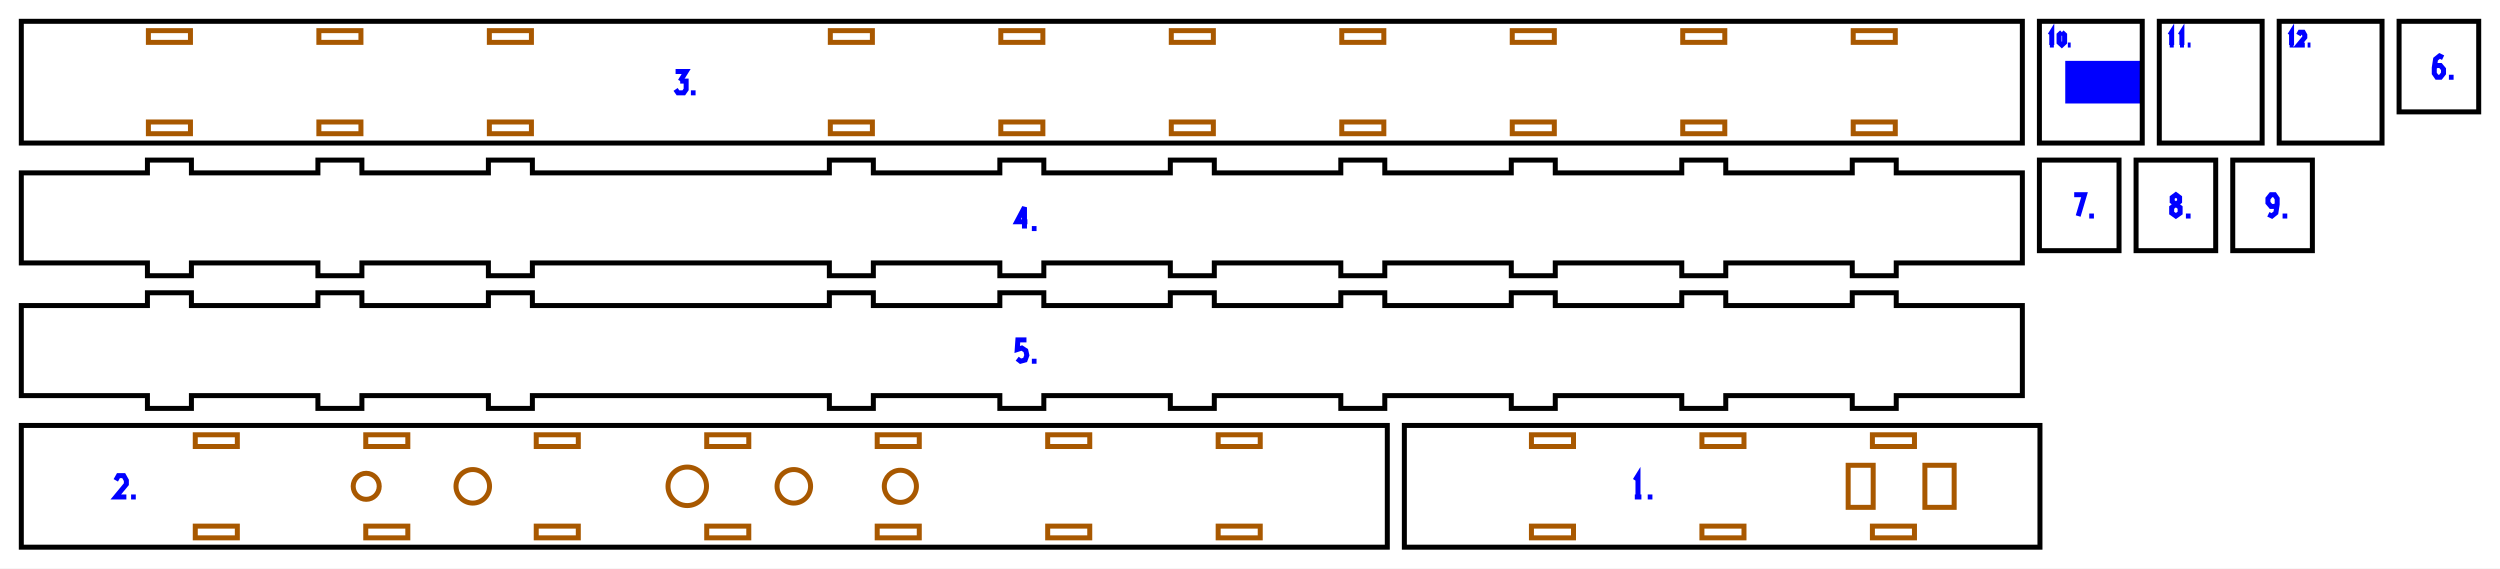
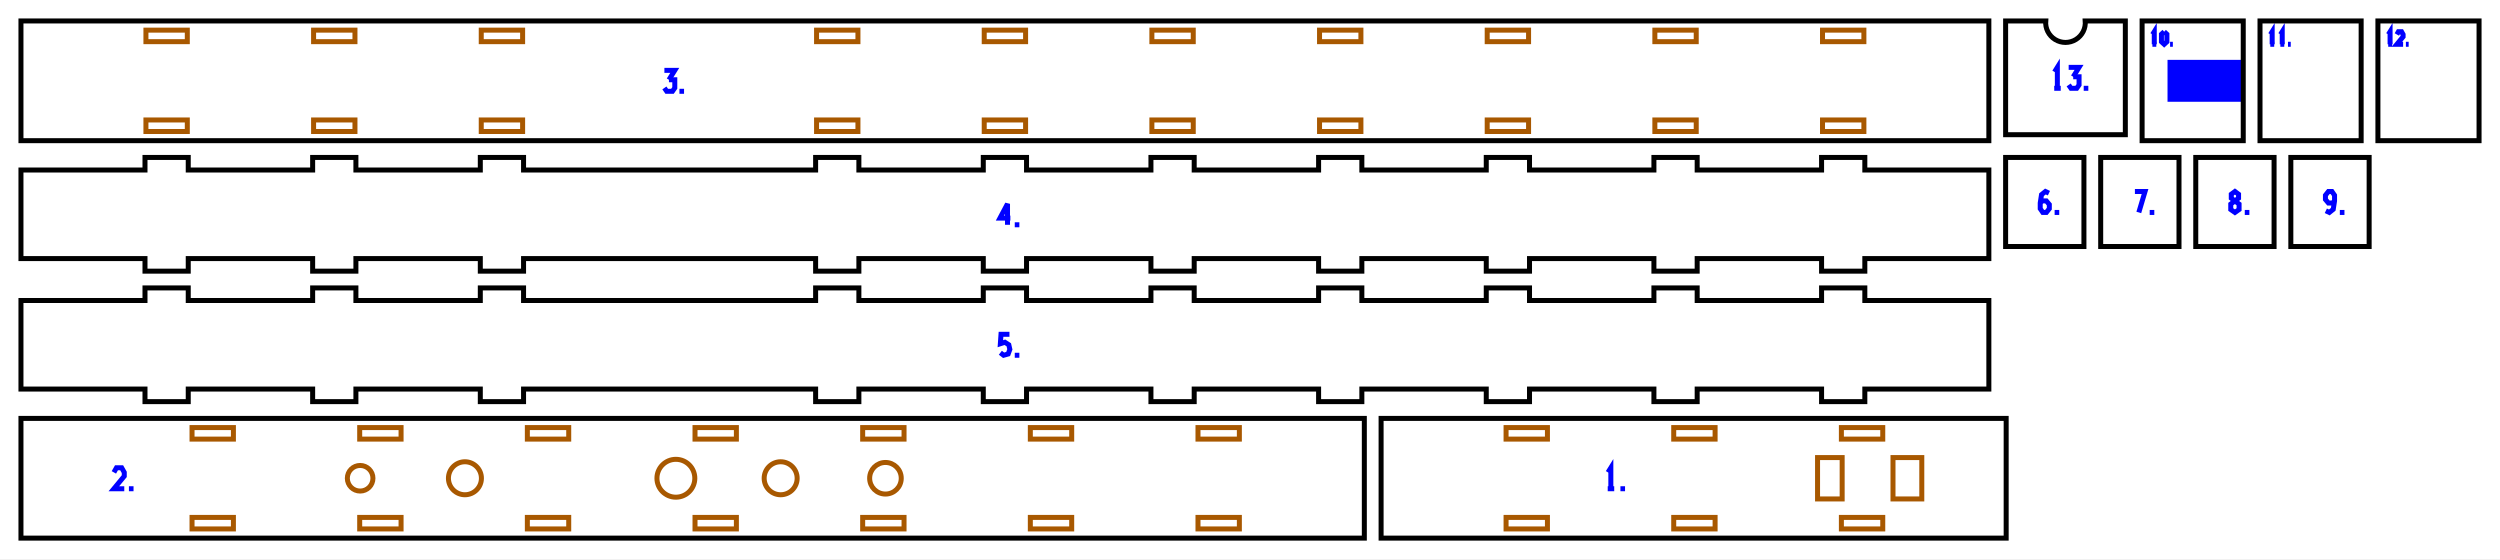
- <svg xmlns="http://www.w3.org/2000/svg" width="586.57mm" height="133.38mm" viewBox="0 0 586.57 133.38">
-   <rect x="0.0" y="0.0" width="586.57" height="133.38" fill="#ffffff" />
-   <g fill="none" stroke="#0000ff" stroke-width="1.173">
+ <svg xmlns="http://www.w3.org/2000/svg" width="596.45mm" height="133.38mm" viewBox="0 0 596.45 133.38">
+   <rect x="0.0" y="0.0" width="596.45" height="133.38" fill="#ffffff" />
+   <g fill="none" stroke="#0000ff" stroke-width="1.193">
    <path d="M 158.511,16.781 L 160.991,16.781 L 159.596,19.031" />
    <path d="M 159.596,19.031 L 160.991,19.031 L 160.991,20.981 L 160.433,21.781 L 159.069,21.781 L 158.511,20.981" />
    <path d="M 162.101,21.781 L 163.201,21.781" />
-     <path d="M 480.994,8.225 L 481.403,7.565 L 481.403,10.565" />
-     <path d="M 480.957,10.565 L 481.887,10.565" />
-     <path d="M 483.766,7.565 L 484.417,8.165 L 484.417,9.965 L 483.766,10.565 L 483.115,9.965 L 483.115,8.165 L 483.766,7.565" />
-     <path d="M 485.176,10.565 L 485.836,10.565" />
-     <path d="M 509.124,8.225 L 509.533,7.565 L 509.533,10.565" />
-     <path d="M 509.087,10.565 L 510.017,10.565" />
-     <path d="M 511.524,8.225 L 511.933,7.565 L 511.933,10.565" />
-     <path d="M 511.487,10.565 L 512.417,10.565" />
-     <path d="M 513.306,10.565 L 513.966,10.565" />
-     <path d="M 537.254,8.225 L 537.663,7.565 L 537.663,10.565" />
-     <path d="M 537.217,10.565 L 538.147,10.565" />
-     <path d="M 539.282,8.225 L 539.654,7.565 L 540.398,7.565 L 540.770,8.225 L 540.770,8.765 L 539.282,10.565 L 540.770,10.565" />
-     <path d="M 541.436,10.565 L 542.096,10.565" />
-     <path d="M 573.224,13.525 L 572.387,13.125 L 571.457,13.875 L 571.147,15.875 L 571.147,17.225 L 571.767,18.125 L 572.604,18.125 L 573.317,17.225 L 573.317,16.225 L 572.604,15.375 L 571.612,15.375 L 571.147,15.875" />
-     <path d="M 574.582,18.125 L 575.682,18.125" />
+     <path d="M 490.162,17.165 L 490.844,16.065 L 490.844,21.065" />
+     <path d="M 490.100,21.065 L 491.650,21.065" />
+     <path d="M 493.542,16.065 L 496.022,16.065 L 494.627,18.315" />
+     <path d="M 494.627,18.315 L 496.022,18.315 L 496.022,20.265 L 495.464,21.065 L 494.100,21.065 L 493.542,20.265" />
+     <path d="M 497.132,21.065 L 498.232,21.065" />
+     <path d="M 513.556,8.225 L 513.965,7.565 L 513.965,10.565" />
+     <path d="M 513.519,10.565 L 514.449,10.565" />
+     <path d="M 516.328,7.565 L 516.979,8.165 L 516.979,9.965 L 516.328,10.565 L 515.677,9.965 L 515.677,8.165 L 516.328,7.565" />
+     <path d="M 517.738,10.565 L 518.398,10.565" />
+     <path d="M 541.686,8.225 L 542.095,7.565 L 542.095,10.565" />
+     <path d="M 541.649,10.565 L 542.579,10.565" />
+     <path d="M 544.086,8.225 L 544.495,7.565 L 544.495,10.565" />
+     <path d="M 544.049,10.565 L 544.979,10.565" />
+     <path d="M 545.868,10.565 L 546.528,10.565" />
+     <path d="M 569.816,8.225 L 570.225,7.565 L 570.225,10.565" />
+     <path d="M 569.779,10.565 L 570.709,10.565" />
+     <path d="M 571.844,8.225 L 572.216,7.565 L 572.960,7.565 L 573.332,8.225 L 573.332,8.765 L 571.844,10.565 L 573.332,10.565" />
+     <path d="M 573.998,10.565 L 574.658,10.565" />
    <path d="M 240.371,53.627 L 240.371,48.627 L 238.573,52.027 L 241.053,52.027" />
    <path d="M 242.101,53.627 L 243.201,53.627" />
-     <path d="M 486.664,45.687 L 489.082,45.687 L 487.594,50.687" />
+     <path d="M 488.834,46.087 L 487.997,45.687 L 487.067,46.437 L 486.757,48.437 L 486.757,49.787 L 487.377,50.687 L 488.214,50.687 L 488.927,49.787 L 488.927,48.787 L 488.214,47.937 L 487.222,47.937 L 486.757,48.437" />
    <path d="M 490.192,50.687 L 491.292,50.687" />
-     <path d="M 510.524,47.937 L 509.656,47.287 L 509.656,46.337 L 510.524,45.687 L 511.392,46.337 L 511.392,47.287 L 510.524,47.937 L 509.532,48.687 L 509.532,49.987 L 510.524,50.687 L 511.516,49.987 L 511.516,48.687 L 510.524,47.937" />
+     <path d="M 509.346,45.687 L 511.764,45.687 L 510.276,50.687" />
    <path d="M 512.874,50.687 L 513.974,50.687" />
-     <path d="M 532.215,50.287 L 533.052,50.687 L 533.982,49.937 L 534.292,47.937 L 534.292,46.587 L 533.672,45.687 L 532.835,45.687 L 532.122,46.587 L 532.122,47.587 L 532.835,48.437 L 533.827,48.437 L 534.292,47.937" />
+     <path d="M 533.207,47.937 L 532.339,47.287 L 532.339,46.337 L 533.207,45.687 L 534.075,46.337 L 534.075,47.287 L 533.207,47.937 L 532.215,48.687 L 532.215,49.987 L 533.207,50.687 L 534.199,49.987 L 534.199,48.687 L 533.207,47.937" />
    <path d="M 535.557,50.687 L 536.657,50.687" />
+     <path d="M 554.897,50.287 L 555.734,50.687 L 556.664,49.937 L 556.974,47.937 L 556.974,46.587 L 556.354,45.687 L 555.517,45.687 L 554.804,46.587 L 554.804,47.587 L 555.517,48.437 L 556.509,48.437 L 556.974,47.937" />
+     <path d="M 558.239,50.687 L 559.339,50.687" />
    <path d="M 240.836,79.757 L 238.821,79.757 L 238.666,82.007 L 239.751,81.657 L 240.681,82.257 L 240.929,83.357 L 240.526,84.457 L 239.441,84.757 L 238.666,84.157" />
    <path d="M 242.101,84.757 L 243.201,84.757" />
    <path d="M 27.168,112.703 L 27.788,111.603 L 29.028,111.603 L 29.648,112.703 L 29.648,113.603 L 27.168,116.603 L 29.648,116.603" />
    <path d="M 30.758,116.603 L 31.858,116.603" />
    <path d="M 383.632,112.703 L 384.314,111.603 L 384.314,116.603" />
    <path d="M 383.570,116.603 L 385.120,116.603" />
    <path d="M 386.602,116.603 L 387.702,116.603" />
  </g>
  <g fill="#0000ff" stroke="none">
-     <path d="M 484.566,14.281 L 502.566,14.281 L 502.566,24.281 L 484.566,24.281 Z" />
+     <path d="M 517.128,14.281 L 535.128,14.281 L 535.128,24.281 L 517.128,24.281 Z" />
  </g>
-   <g fill="none" stroke="#a85800" stroke-width="1.173">
+   <g fill="none" stroke="#a85800" stroke-width="1.193">
    <path d="M 34.816,7.190 L 44.686,7.190 L 44.686,9.940 L 34.816,9.940 Z" />
    <path d="M 34.816,28.622 L 44.686,28.622 L 44.686,31.372 L 34.816,31.372 Z" />
    <path d="M 74.816,7.190 L 84.686,7.190 L 84.686,9.940 L 74.816,9.940 Z" />
    <path d="M 74.816,28.622 L 84.686,28.622 L 84.686,31.372 L 74.816,31.372 Z" />
    <path d="M 114.816,7.190 L 124.686,7.190 L 124.686,9.940 L 114.816,9.940 Z" />
    <path d="M 114.816,28.622 L 124.686,28.622 L 124.686,31.372 L 114.816,31.372 Z" />
    <path d="M 194.816,7.190 L 204.686,7.190 L 204.686,9.940 L 194.816,9.940 Z" />
    <path d="M 194.816,28.622 L 204.686,28.622 L 204.686,31.372 L 194.816,31.372 Z" />
    <path d="M 234.816,7.190 L 244.686,7.190 L 244.686,9.940 L 234.816,9.940 Z" />
    <path d="M 234.816,28.622 L 244.686,28.622 L 244.686,31.372 L 234.816,31.372 Z" />
    <path d="M 274.816,7.190 L 284.686,7.190 L 284.686,9.940 L 274.816,9.940 Z" />
    <path d="M 274.816,28.622 L 284.686,28.622 L 284.686,31.372 L 274.816,31.372 Z" />
    <path d="M 314.816,7.190 L 324.686,7.190 L 324.686,9.940 L 314.816,9.940 Z" />
    <path d="M 314.816,28.622 L 324.686,28.622 L 324.686,31.372 L 314.816,31.372 Z" />
    <path d="M 354.816,7.190 L 364.686,7.190 L 364.686,9.940 L 354.816,9.940 Z" />
    <path d="M 354.816,28.622 L 364.686,28.622 L 364.686,31.372 L 354.816,31.372 Z" />
    <path d="M 394.816,7.190 L 404.686,7.190 L 404.686,9.940 L 394.816,9.940 Z" />
    <path d="M 394.816,28.622 L 404.686,28.622 L 404.686,31.372 L 394.816,31.372 Z" />
    <path d="M 434.816,7.190 L 444.686,7.190 L 444.686,9.940 L 434.816,9.940 Z" />
    <path d="M 434.816,28.622 L 444.686,28.622 L 444.686,31.372 L 434.816,31.372 Z" />
    <circle cx="211.250" cy="114.103" r="3.769" />
    <circle cx="186.250" cy="114.103" r="3.935" />
    <circle cx="161.250" cy="114.103" r="4.517" />
    <circle cx="110.923" cy="114.103" r="3.935" />
    <circle cx="85.923" cy="114.103" r="3.054" />
    <path d="M 45.816,102.012 L 55.686,102.012 L 55.686,104.762 L 45.816,104.762 Z" />
    <path d="M 45.816,123.444 L 55.686,123.444 L 55.686,126.194 L 45.816,126.194 Z" />
    <path d="M 85.816,102.012 L 95.686,102.012 L 95.686,104.762 L 85.816,104.762 Z" />
    <path d="M 85.816,123.444 L 95.686,123.444 L 95.686,126.194 L 85.816,126.194 Z" />
    <path d="M 125.816,102.012 L 135.686,102.012 L 135.686,104.762 L 125.816,104.762 Z" />
    <path d="M 125.816,123.444 L 135.686,123.444 L 135.686,126.194 L 125.816,126.194 Z" />
    <path d="M 165.816,102.012 L 175.686,102.012 L 175.686,104.762 L 165.816,104.762 Z" />
    <path d="M 165.816,123.444 L 175.686,123.444 L 175.686,126.194 L 165.816,126.194 Z" />
    <path d="M 205.816,102.012 L 215.686,102.012 L 215.686,104.762 L 205.816,104.762 Z" />
    <path d="M 205.816,123.444 L 215.686,123.444 L 215.686,126.194 L 205.816,126.194 Z" />
    <path d="M 245.816,102.012 L 255.686,102.012 L 255.686,104.762 L 245.816,104.762 Z" />
    <path d="M 245.816,123.444 L 255.686,123.444 L 255.686,126.194 L 245.816,126.194 Z" />
    <path d="M 285.816,102.012 L 295.686,102.012 L 295.686,104.762 L 285.816,104.762 Z" />
    <path d="M 285.816,123.444 L 295.686,123.444 L 295.686,126.194 L 285.816,126.194 Z" />
    <path d="M 433.631,109.168 L 439.501,109.168 L 439.501,119.038 L 433.631,119.038 Z" />
    <path d="M 451.631,109.168 L 458.501,109.168 L 458.501,119.038 L 451.631,119.038 Z" />
    <path d="M 359.317,102.012 L 369.187,102.012 L 369.187,104.762 L 359.317,104.762 Z" />
    <path d="M 359.317,123.444 L 369.187,123.444 L 369.187,126.194 L 359.317,126.194 Z" />
    <path d="M 399.317,102.012 L 409.187,102.012 L 409.187,104.762 L 399.317,104.762 Z" />
    <path d="M 399.317,123.444 L 409.187,123.444 L 409.187,126.194 L 399.317,126.194 Z" />
    <path d="M 439.317,102.012 L 449.187,102.012 L 449.187,104.762 L 439.317,104.762 Z" />
    <path d="M 439.317,123.444 L 449.187,123.444 L 449.187,126.194 L 439.317,126.194 Z" />
  </g>
-   <g fill="none" stroke="#000000" stroke-width="1.173">
+   <g fill="none" stroke="#000000" stroke-width="1.193">
    <path d="M 5.000,5.000 L 474.501,5.000 L 474.501,33.562 L 5.000,33.562 Z" />
-     <path d="M 478.501,5.000 L 502.631,5.000 L 502.631,33.562 L 478.501,33.562 Z" />
-     <path d="M 506.631,5.000 L 530.761,5.000 L 530.761,33.562 L 506.631,33.562 Z" />
-     <path d="M 534.761,5.000 L 558.891,5.000 L 558.891,33.562 L 534.761,33.562 Z" />
-     <path d="M 562.891,5.000 L 581.573,5.000 L 581.573,26.250 L 562.891,26.250 Z" />
+     <path d="M 478.501,5.000 L 488.069,5.000 A 4.730 4.730 0 1 0 497.496,5.000 L 507.063,5.000 L 507.063,32.130 L 478.501,32.130 Z" />
+     <path d="M 511.063,5.000 L 535.193,5.000 L 535.193,33.562 L 511.063,33.562 Z" />
+     <path d="M 539.193,5.000 L 563.323,5.000 L 563.323,33.562 L 539.193,33.562 Z" />
+     <path d="M 567.323,5.000 L 591.453,5.000 L 591.453,33.562 L 567.323,33.562 Z" />
    <path d="M 5.000,40.562 L 34.591,40.562 L 34.591,37.562 L 44.911,37.562 L 44.911,40.562 L 74.591,40.562 L 74.591,37.562 L 84.911,37.562 L 84.911,40.562 L 114.591,40.562 L 114.591,37.562 L 124.911,37.562 L 124.911,40.562 L 194.591,40.562 L 194.591,37.562 L 204.911,37.562 L 204.911,40.562 L 234.591,40.562 L 234.591,37.562 L 244.911,37.562 L 244.911,40.562 L 274.591,40.562 L 274.591,37.562 L 284.911,37.562 L 284.911,40.562 L 314.591,40.562 L 314.591,37.562 L 324.911,37.562 L 324.911,40.562 L 354.591,40.562 L 354.591,37.562 L 364.911,37.562 L 364.911,40.562 L 394.591,40.562 L 394.591,37.562 L 404.911,37.562 L 404.911,40.562 L 434.591,40.562 L 434.591,37.562 L 444.911,37.562 L 444.911,40.562 L 474.501,40.562 L 474.501,61.692 L 444.911,61.692 L 444.911,64.692 L 434.591,64.692 L 434.591,61.692 L 404.911,61.692 L 404.911,64.692 L 394.591,64.692 L 394.591,61.692 L 364.911,61.692 L 364.911,64.692 L 354.591,64.692 L 354.591,61.692 L 324.911,61.692 L 324.911,64.692 L 314.591,64.692 L 314.591,61.692 L 284.911,61.692 L 284.911,64.692 L 274.591,64.692 L 274.591,61.692 L 244.911,61.692 L 244.911,64.692 L 234.591,64.692 L 234.591,61.692 L 204.911,61.692 L 204.911,64.692 L 194.591,64.692 L 194.591,61.692 L 124.911,61.692 L 124.911,64.692 L 114.591,64.692 L 114.591,61.692 L 84.911,61.692 L 84.911,64.692 L 74.591,64.692 L 74.591,61.692 L 44.911,61.692 L 44.911,64.692 L 34.591,64.692 L 34.591,61.692 L 5.000,61.692 Z" />
    <path d="M 478.501,37.562 L 497.183,37.562 L 497.183,58.812 L 478.501,58.812 Z" />
    <path d="M 501.183,37.562 L 519.865,37.562 L 519.865,58.812 L 501.183,58.812 Z" />
    <path d="M 523.865,37.562 L 542.548,37.562 L 542.548,58.812 L 523.865,58.812 Z" />
+     <path d="M 546.548,37.562 L 565.230,37.562 L 565.230,58.812 L 546.548,58.812 Z" />
    <path d="M 5.000,71.692 L 34.591,71.692 L 34.591,68.692 L 44.911,68.692 L 44.911,71.692 L 74.591,71.692 L 74.591,68.692 L 84.911,68.692 L 84.911,71.692 L 114.591,71.692 L 114.591,68.692 L 124.911,68.692 L 124.911,71.692 L 194.591,71.692 L 194.591,68.692 L 204.911,68.692 L 204.911,71.692 L 234.591,71.692 L 234.591,68.692 L 244.911,68.692 L 244.911,71.692 L 274.591,71.692 L 274.591,68.692 L 284.911,68.692 L 284.911,71.692 L 314.591,71.692 L 314.591,68.692 L 324.911,68.692 L 324.911,71.692 L 354.591,71.692 L 354.591,68.692 L 364.911,68.692 L 364.911,71.692 L 394.591,71.692 L 394.591,68.692 L 404.911,68.692 L 404.911,71.692 L 434.591,71.692 L 434.591,68.692 L 444.911,68.692 L 444.911,71.692 L 474.501,71.692 L 474.501,92.822 L 444.911,92.822 L 444.911,95.822 L 434.591,95.822 L 434.591,92.822 L 404.911,92.822 L 404.911,95.822 L 394.591,95.822 L 394.591,92.822 L 364.911,92.822 L 364.911,95.822 L 354.591,95.822 L 354.591,92.822 L 324.911,92.822 L 324.911,95.822 L 314.591,95.822 L 314.591,92.822 L 284.911,92.822 L 284.911,95.822 L 274.591,95.822 L 274.591,92.822 L 244.911,92.822 L 244.911,95.822 L 234.591,95.822 L 234.591,92.822 L 204.911,92.822 L 204.911,95.822 L 194.591,95.822 L 194.591,92.822 L 124.911,92.822 L 124.911,95.822 L 114.591,95.822 L 114.591,92.822 L 84.911,92.822 L 84.911,95.822 L 74.591,95.822 L 74.591,92.822 L 44.911,92.822 L 44.911,95.822 L 34.591,95.822 L 34.591,92.822 L 5.000,92.822 Z" />
    <path d="M 5.000,99.822 L 325.501,99.822 L 325.501,128.384 L 5.000,128.384 Z" />
    <path d="M 329.501,99.822 L 478.631,99.822 L 478.631,128.384 L 329.501,128.384 Z" />
  </g>
</svg>
